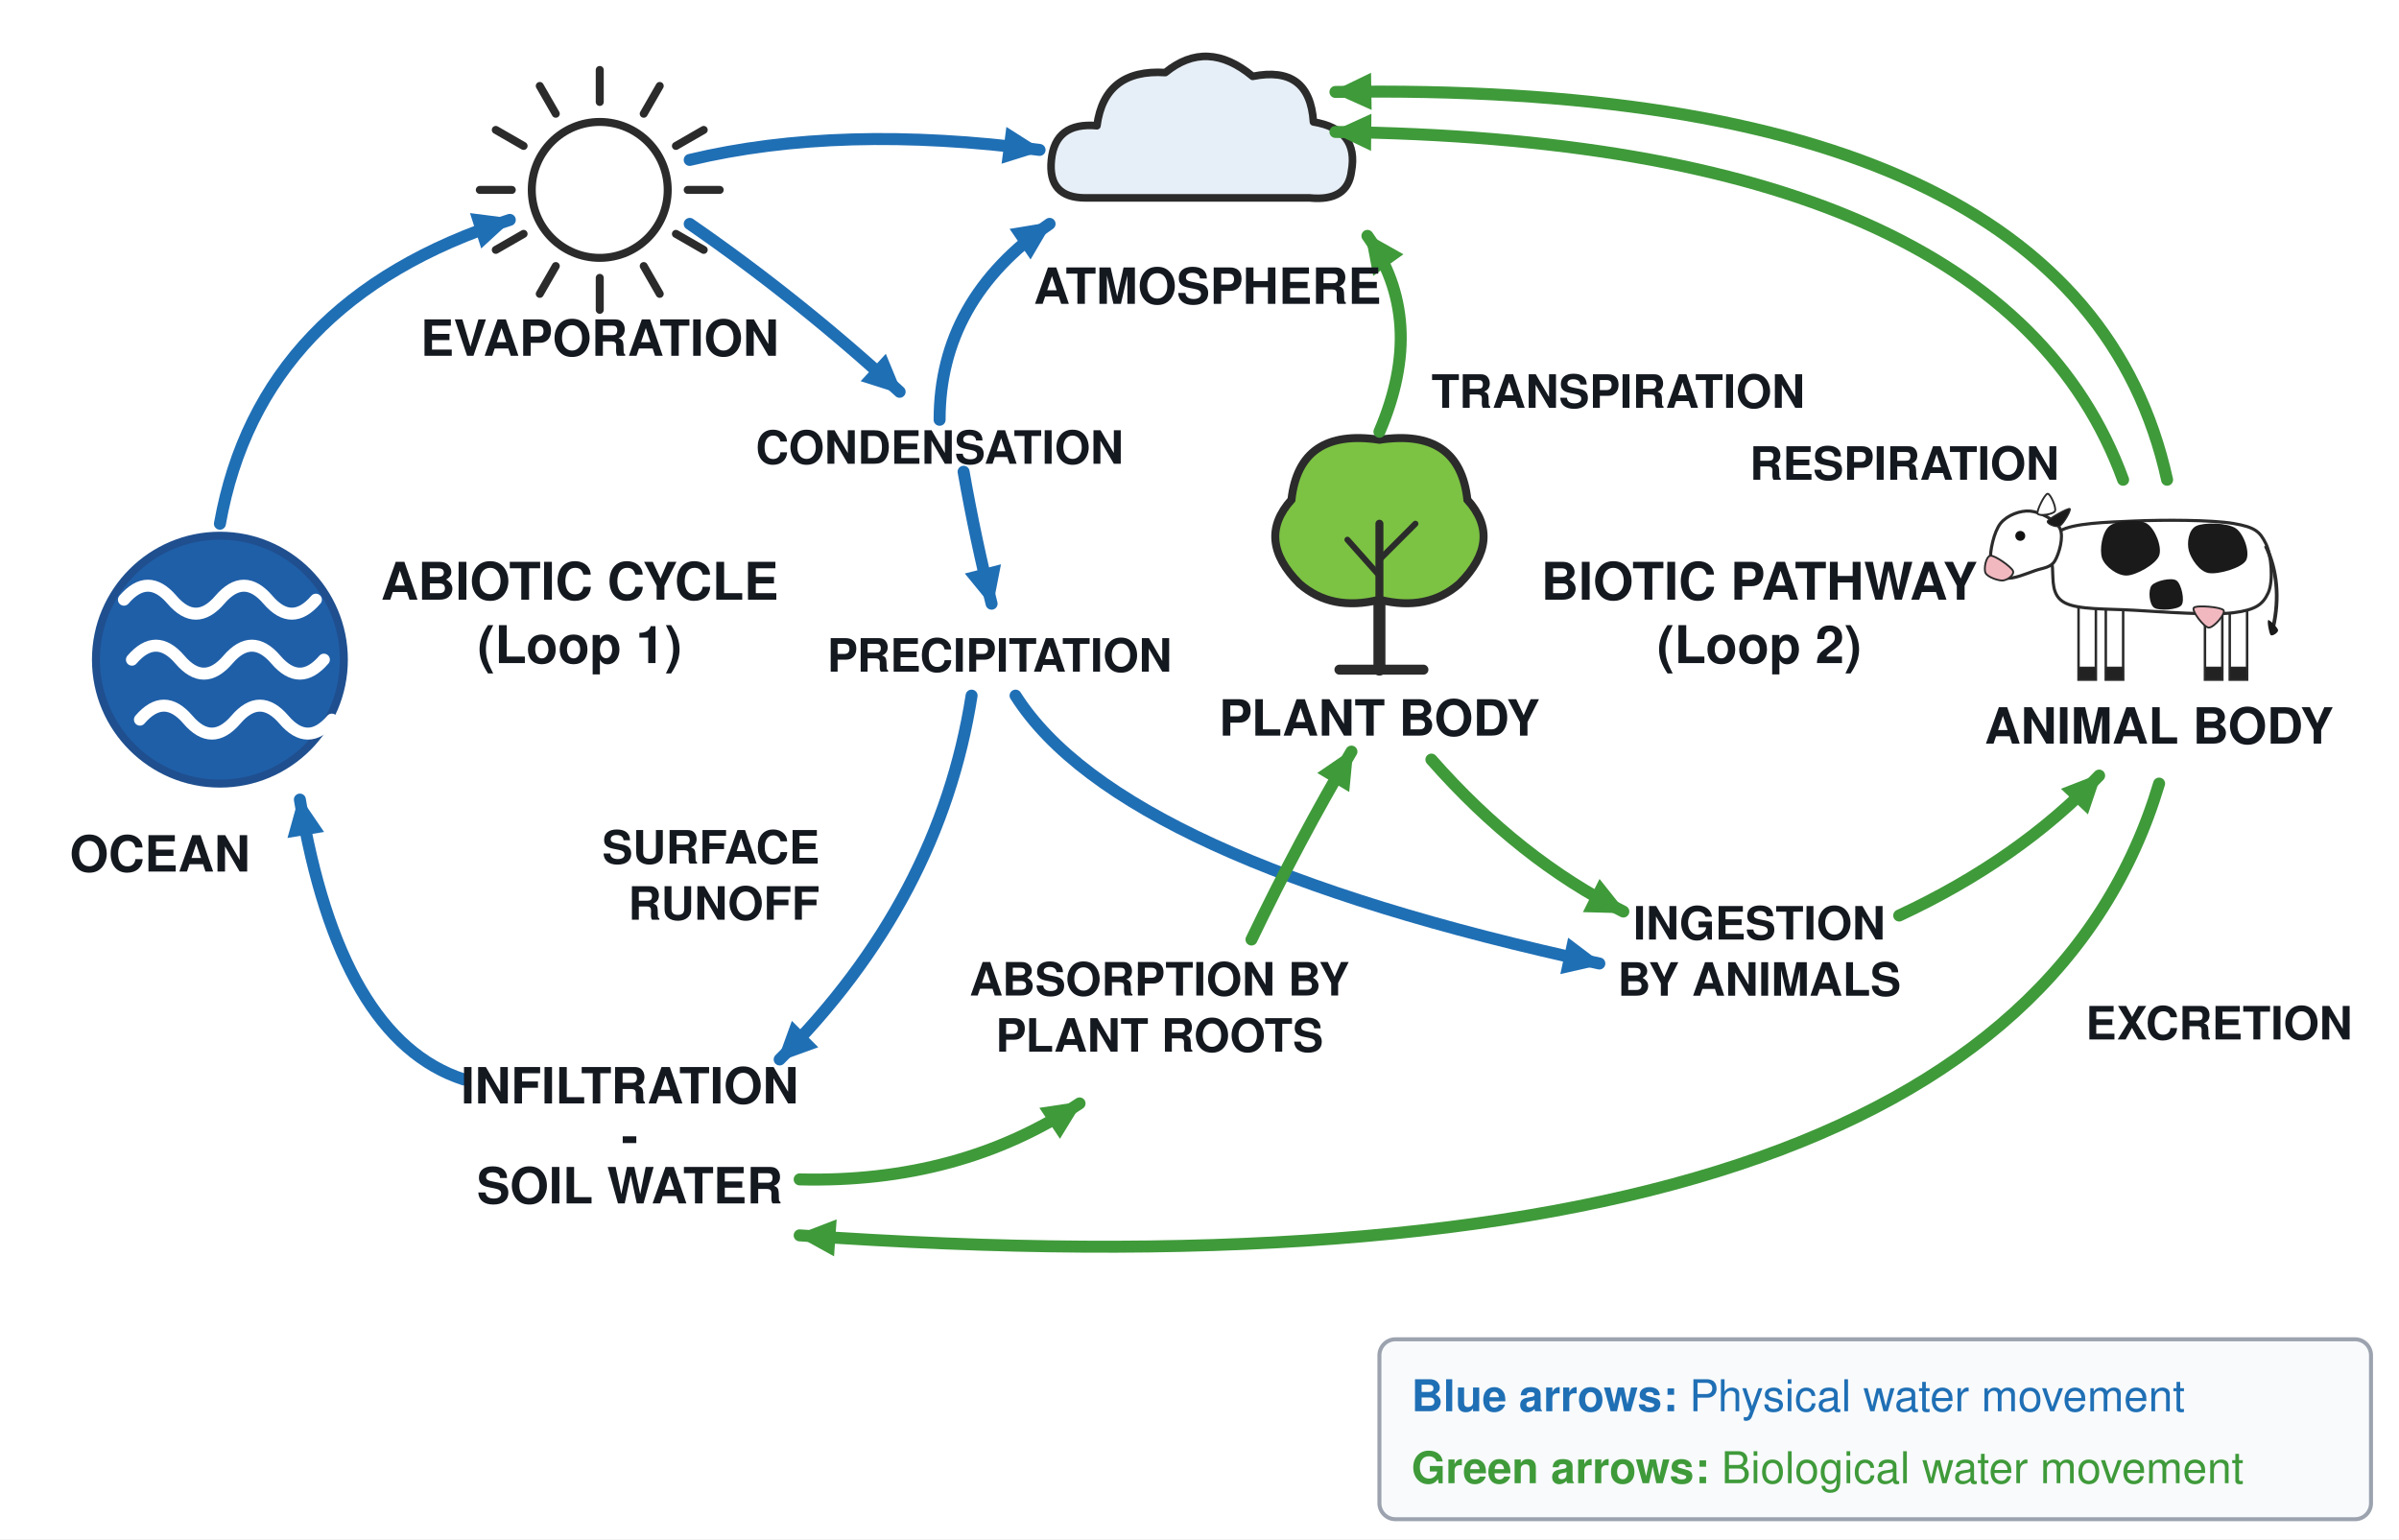
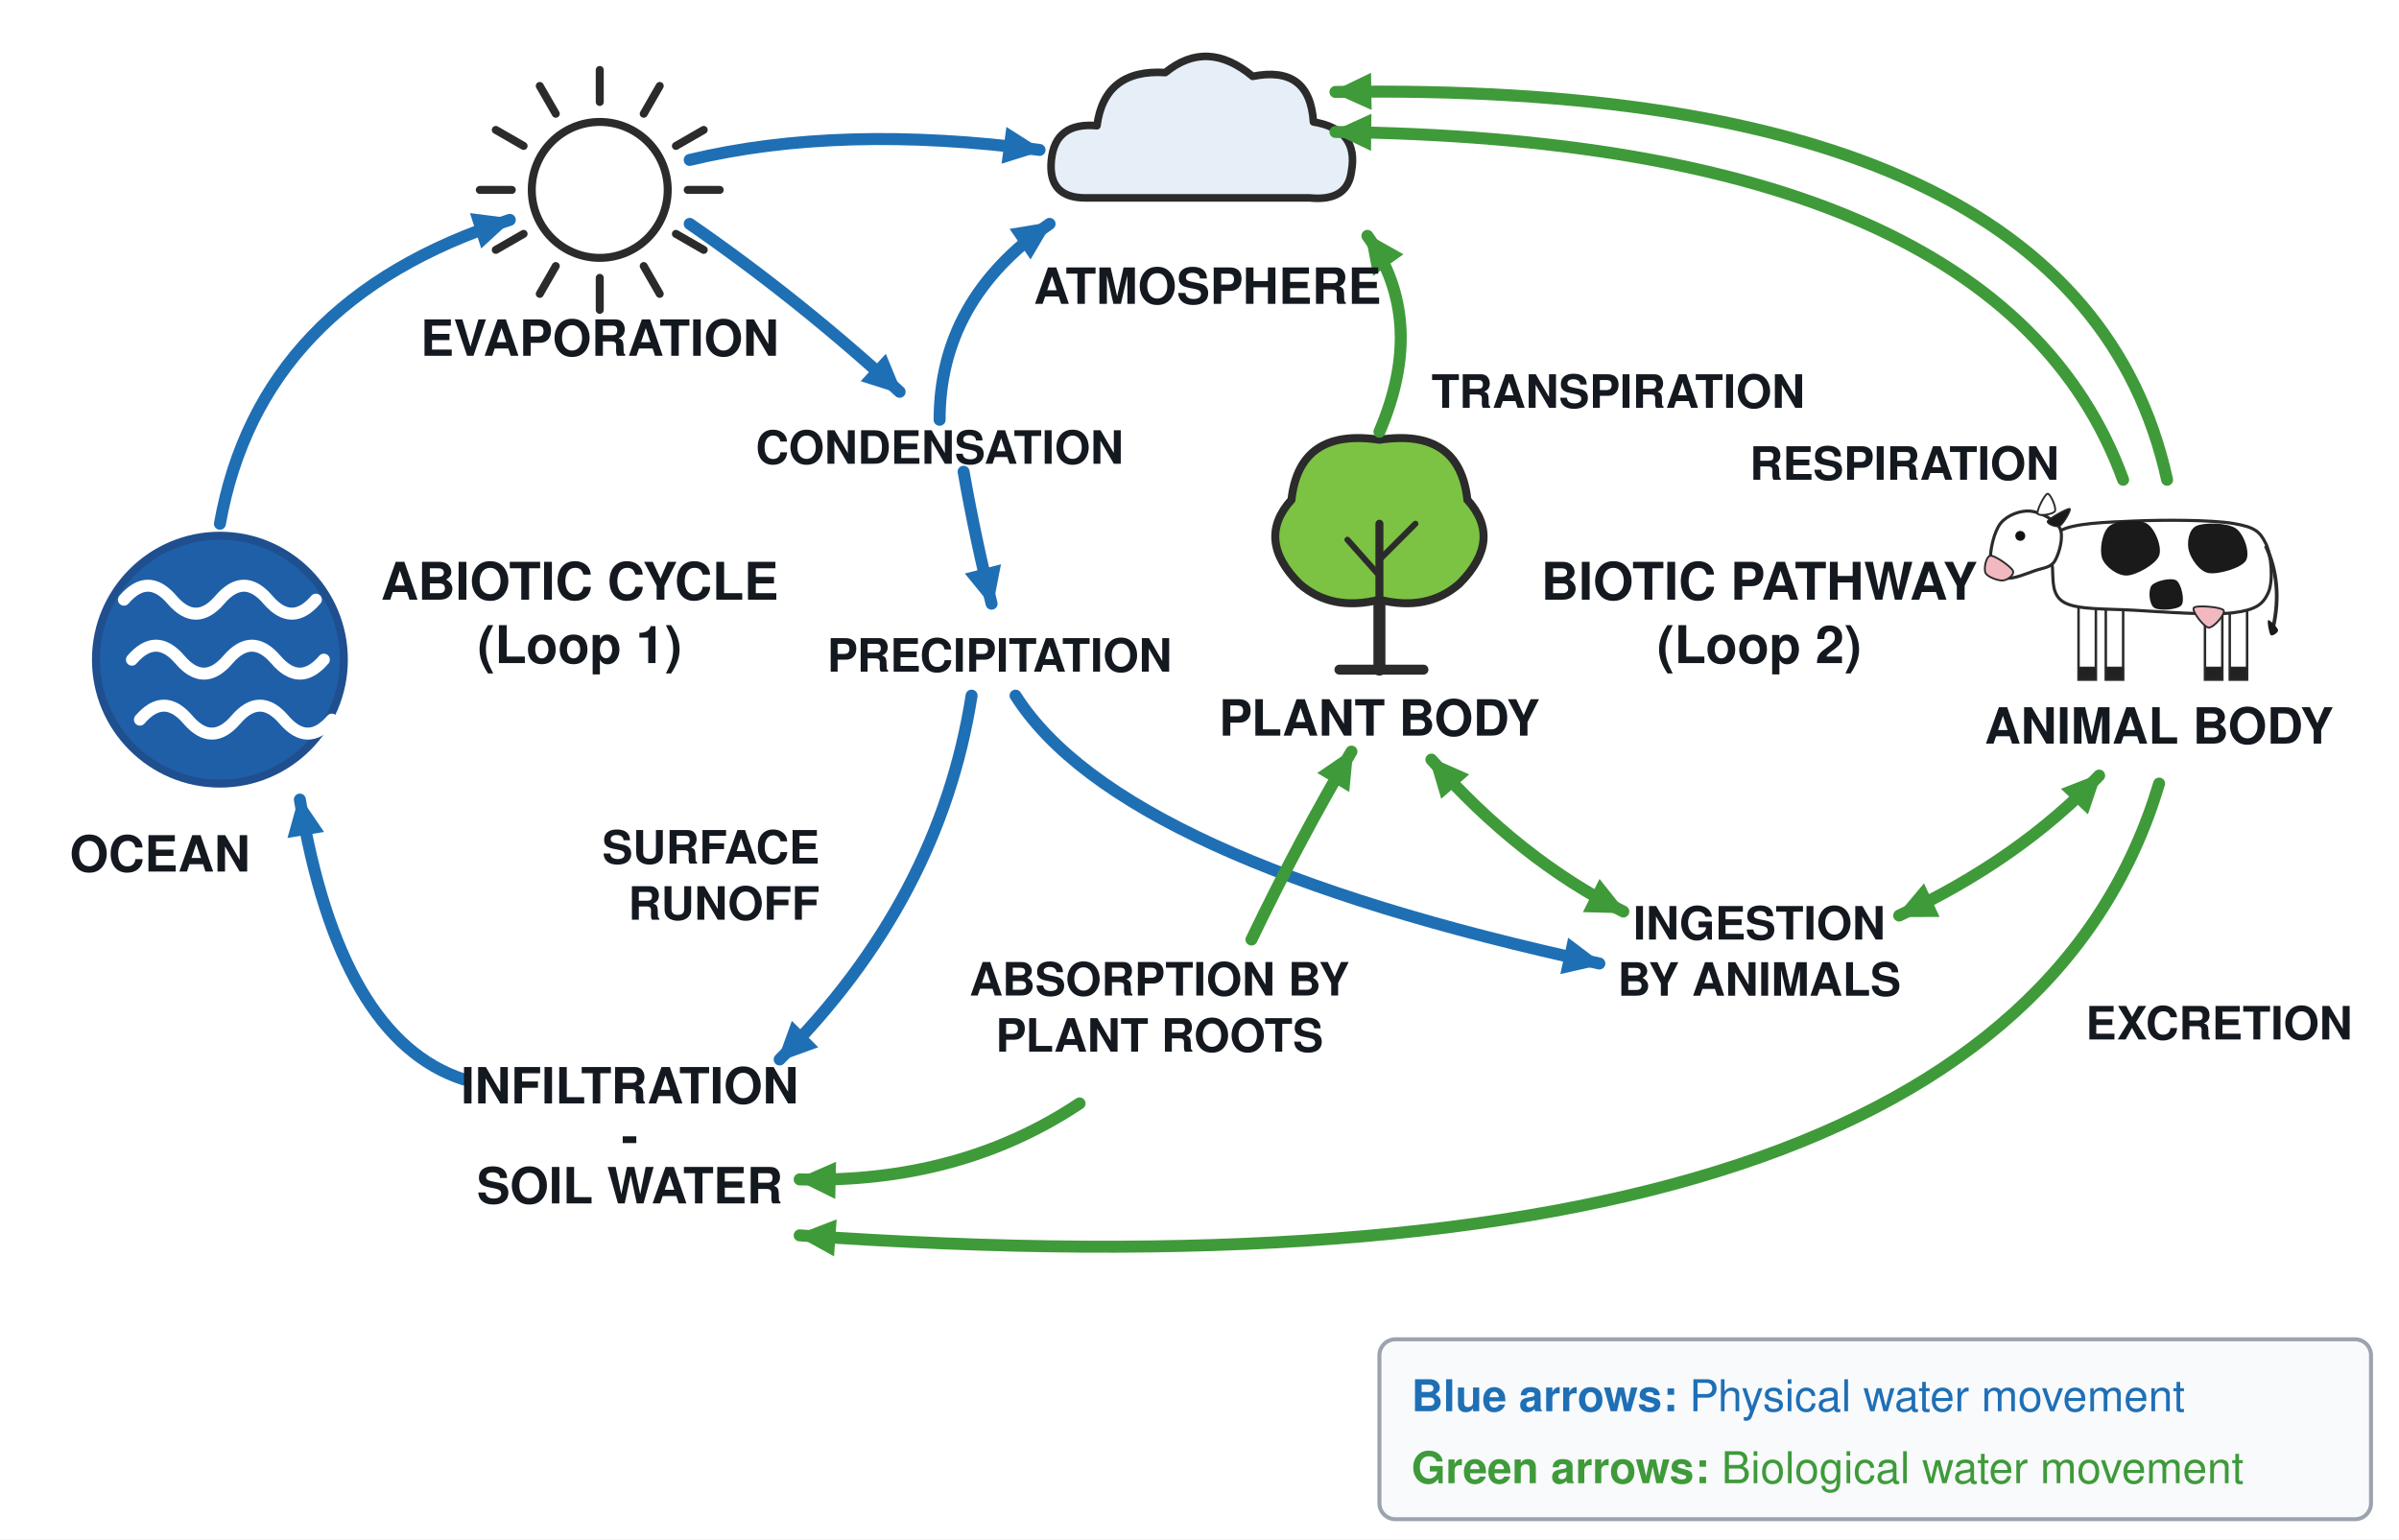
<svg xmlns="http://www.w3.org/2000/svg" viewBox="0 0 1200 770" font-family="Segoe UI, Helvetica, Arial, sans-serif">
  <rect width="1200" height="770" fill="#ffffff" />
  <line x1="344.0" y1="95.0" x2="360.0" y2="95.0" stroke="#2b2b2b" stroke-width="4" stroke-linecap="round" />
  <line x1="338.1" y1="117.0" x2="352.0" y2="125.0" stroke="#2b2b2b" stroke-width="4" stroke-linecap="round" />
  <line x1="322.0" y1="133.1" x2="330.0" y2="147.0" stroke="#2b2b2b" stroke-width="4" stroke-linecap="round" />
  <line x1="300.0" y1="139.0" x2="300.0" y2="155.0" stroke="#2b2b2b" stroke-width="4" stroke-linecap="round" />
  <line x1="278.0" y1="133.1" x2="270.0" y2="147.0" stroke="#2b2b2b" stroke-width="4" stroke-linecap="round" />
  <line x1="261.9" y1="117.0" x2="248.0" y2="125.0" stroke="#2b2b2b" stroke-width="4" stroke-linecap="round" />
  <line x1="256.0" y1="95.0" x2="240.0" y2="95.0" stroke="#2b2b2b" stroke-width="4" stroke-linecap="round" />
  <line x1="261.9" y1="73.0" x2="248.0" y2="65.0" stroke="#2b2b2b" stroke-width="4" stroke-linecap="round" />
  <line x1="278.0" y1="56.9" x2="270.0" y2="43.0" stroke="#2b2b2b" stroke-width="4" stroke-linecap="round" />
  <line x1="300.0" y1="51.0" x2="300.0" y2="35.0" stroke="#2b2b2b" stroke-width="4" stroke-linecap="round" />
  <line x1="322.0" y1="56.9" x2="330.0" y2="43.0" stroke="#2b2b2b" stroke-width="4" stroke-linecap="round" />
  <line x1="338.1" y1="73.0" x2="352.0" y2="65.0" stroke="#2b2b2b" stroke-width="4" stroke-linecap="round" />
  <circle cx="300.0" cy="95.0" r="34.0" stroke="#2b2b2b" stroke-width="4" fill="#ffffff" />
  <g transform="translate(600.0 80.0) rotate(0) scale(0.950 0.950)">
    <path d="M-60 20 Q-80 20 -78 0 Q-76 -20 -54 -18 Q-50 -48 -18 -46 Q4 -64 28 -44 Q58 -50 60 -20 Q84 -16 80 6 Q78 22 58 20 Z" fill="#e6eef7" stroke="#2b2b2b" stroke-width="4" stroke-linejoin="round" />
  </g>
  <circle cx="110.0" cy="330.0" r="62.0" stroke="#1f4f8f" stroke-width="4" fill="#1f5fa8" />
  <path d="M62 300 q12 -14 24 0 t24 0 t24 0 t24 0" stroke="#ffffff" stroke-width="6" fill="none" stroke-linecap="round" />
  <path d="M66 330 q12 -14 24 0 t24 0 t24 0 t24 0" stroke="#ffffff" stroke-width="6" fill="none" stroke-linecap="round" />
  <path d="M70 360 q12 -14 24 0 t24 0 t24 0 t24 0" stroke="#ffffff" stroke-width="6" fill="none" stroke-linecap="round" />
  <line x1="690.0" y1="335.0" x2="690.0" y2="270.0" stroke="#2b2b2b" stroke-width="6" stroke-linecap="round" />
  <line x1="670.0" y1="335.0" x2="712.0" y2="335.0" stroke="#2b2b2b" stroke-width="5" stroke-linecap="round" />
  <path d="M690 220 Q730 214 734 250 Q752 270 730 292 Q714 306 690 300 Q666 306 650 292 Q628 270 646 250 Q650 214 690 220 Z" fill="#7cc243" stroke="#2b2b2b" stroke-width="4" />
  <line x1="690.0" y1="300.0" x2="690.0" y2="262.0" stroke="#2b2b2b" stroke-width="4" stroke-linecap="round" />
  <line x1="690.0" y1="280.0" x2="708.0" y2="262.0" stroke="#2b2b2b" stroke-width="3" stroke-linecap="round" />
  <line x1="690.0" y1="288.0" x2="674.0" y2="270.0" stroke="#2b2b2b" stroke-width="3" stroke-linecap="round" />
  <g transform="translate(1080.0 340.0) rotate(0) scale(0.620 0.620)">
    <rect x="-65.0" y="-60.0" width="14.0" height="60.0" rx="0" stroke="#2b2b2b" stroke-width="2" fill="#ffffff" />
    <rect x="-65.0" y="-10.0" width="14.0" height="10.0" rx="0" stroke="#2b2b2b" stroke-width="1" fill="#222" />
    <rect x="-43.0" y="-60.0" width="14.0" height="60.0" rx="0" stroke="#2b2b2b" stroke-width="2" fill="#ffffff" />
    <rect x="-43.0" y="-10.0" width="14.0" height="10.0" rx="0" stroke="#2b2b2b" stroke-width="1" fill="#222" />
    <rect x="37.0" y="-60.0" width="14.0" height="60.0" rx="0" stroke="#2b2b2b" stroke-width="2" fill="#ffffff" />
    <rect x="37.0" y="-10.0" width="14.0" height="10.0" rx="0" stroke="#2b2b2b" stroke-width="1" fill="#222" />
    <rect x="57.0" y="-60.0" width="14.0" height="60.0" rx="0" stroke="#2b2b2b" stroke-width="2" fill="#ffffff" />
    <rect x="57.0" y="-10.0" width="14.0" height="10.0" rx="0" stroke="#2b2b2b" stroke-width="1" fill="#222" />
    <path d="M-80.0 -120.0 C-69.0 -126.3 -43.3 -127.0 -20.0 -128.0 C3.3 -129.0 42.3 -129.0 60.0 -126.0 C77.7 -123.0 81.3 -119.3 86.0 -110.0 C90.7 -100.7 92.3 -79.3 88.0 -70.0 C83.7 -60.7 78.0 -56.3 60.0 -54.0 C42.0 -51.7 2.7 -54.7 -20.0 -56.0 C-42.7 -57.3 -65.0 -56.3 -76.0 -62.0 C-87.0 -67.7 -85.3 -80.3 -86.0 -90.0 C-86.7 -99.7 -91.0 -113.7 -80.0 -120.0 Z" fill="#ffffff" stroke="#2b2b2b" stroke-width="2.5" stroke-linejoin="round" />
    <path d="M-40.0 -124.0 C-34.0 -128.7 -16.7 -130.0 -10.0 -126.0 C-3.3 -122.0 2.7 -107.0 0.0 -100.0 C-2.7 -93.0 -18.3 -84.3 -26.0 -84.0 C-33.7 -83.7 -43.7 -91.3 -46.0 -98.0 C-48.3 -104.7 -46.0 -119.3 -40.0 -124.0 Z" fill="#1a1a1a" stroke="none" stroke-width="0" stroke-linejoin="round" />
    <path d="M30.0 -124.0 C36.3 -127.0 55.3 -126.7 62.0 -122.0 C68.7 -117.3 73.7 -102.0 70.0 -96.0 C66.3 -90.0 47.7 -84.7 40.0 -86.0 C32.3 -87.3 25.7 -97.7 24.0 -104.0 C22.3 -110.3 23.7 -121.0 30.0 -124.0 Z" fill="#1a1a1a" stroke="none" stroke-width="0" stroke-linejoin="round" />
    <path d="M-6.0 -76.0 C-3.0 -79.7 10.0 -82.7 14.0 -80.0 C18.0 -77.3 21.0 -63.7 18.0 -60.0 C15.0 -56.3 0.0 -55.3 -4.0 -58.0 C-8.0 -60.7 -9.0 -72.3 -6.0 -76.0 Z" fill="#1a1a1a" stroke="none" stroke-width="0" stroke-linejoin="round" />
    <path d="M-80.0 -122.0 C-83.3 -128.7 -96.0 -135.3 -104.0 -136.0 C-112.0 -136.7 -122.7 -132.7 -128.0 -126.0 C-133.3 -119.3 -136.7 -103.3 -136.0 -96.0 C-135.3 -88.7 -130.0 -83.3 -124.0 -82.0 C-118.0 -80.7 -106.7 -85.7 -100.0 -88.0 C-93.3 -90.3 -87.3 -90.3 -84.0 -96.0 C-80.7 -101.7 -76.7 -115.3 -80.0 -122.0 Z" fill="#ffffff" stroke="#2b2b2b" stroke-width="2.5" stroke-linejoin="round" />
    <path d="M-136.0 -100.0 C-139.7 -99.7 -141.7 -89.3 -140.0 -86.0 C-138.3 -82.7 -129.7 -79.7 -126.0 -80.0 C-122.3 -80.3 -116.3 -84.7 -118.0 -88.0 C-119.7 -91.3 -132.3 -100.3 -136.0 -100.0 Z" fill="#f2b8c0" stroke="#2b2b2b" stroke-width="1.5" stroke-linejoin="round" />
    <circle cx="-112.0" cy="-116.0" r="3.5" stroke="#111" stroke-width="1" fill="#111" />
    <path d="M-98.0 -134.0 C-99.0 -136.3 -92.3 -149.7 -90.0 -150.0 C-87.7 -150.3 -82.7 -138.7 -84.0 -136.0 C-85.3 -133.3 -97.0 -131.7 -98.0 -134.0 Z" fill="#ffffff" stroke="#2b2b2b" stroke-width="1.5" stroke-linejoin="round" />
    <path d="M-90.0 -128.0 C-88.7 -130.3 -73.7 -138.7 -72.0 -138.0 C-70.3 -137.3 -77.0 -125.7 -80.0 -124.0 C-83.0 -122.3 -91.3 -125.7 -90.0 -128.0 Z" fill="#1a1a1a" stroke="#2b2b2b" stroke-width="1" stroke-linejoin="round" />
    <path d="M28.0 -58.0 C26.0 -55.7 36.0 -42.3 40.0 -42.0 C44.0 -41.7 54.0 -53.3 52.0 -56.0 C50.0 -58.7 30.0 -60.3 28.0 -58.0 Z" fill="#f2b8c0" stroke="#2b2b2b" stroke-width="1.5" stroke-linejoin="round" />
    <path d="M86 -108 q14 30 6 66" stroke="#2b2b2b" stroke-width="3" fill="none" />
    <path d="M88.0 -48.0 C89.0 -48.7 95.7 -42.0 96.0 -40.0 C96.3 -38.0 91.3 -34.7 90.0 -36.0 C88.7 -37.3 87.0 -47.3 88.0 -48.0 Z" fill="#1a1a1a" stroke="none" stroke-width="0" stroke-linejoin="round" />
  </g>
  <path d="M110.0 262.0 Q130.0 150.0 255.0 110.0" stroke="#1f6fb5" stroke-width="6" fill="none" stroke-linejoin="round" stroke-linecap="round" />
  <path d="M256.9 109.4 L240.7 124.3 L235.1 106.6 Z" fill="#1f6fb5" />
  <path d="M345.0 80.0 Q420.0 62.0 520.0 75.0" stroke="#1f6fb5" stroke-width="6" fill="none" stroke-linejoin="round" stroke-linecap="round" />
  <path d="M522.0 75.3 L501.0 81.9 L503.4 63.5 Z" fill="#1f6fb5" />
  <path d="M345.0 112.0 Q400.0 150.0 450.0 196.0" stroke="#1f6fb5" stroke-width="6" fill="none" stroke-linejoin="round" stroke-linecap="round" />
  <path d="M451.5 197.4 L430.5 190.7 L443.1 177.0 Z" fill="#1f6fb5" />
  <path d="M470.0 210.0 Q470.0 150.0 525.0 112.0" stroke="#1f6fb5" stroke-width="6" fill="none" stroke-linejoin="round" stroke-linecap="round" />
  <path d="M526.6 110.9 L515.5 129.8 L505.0 114.5 Z" fill="#1f6fb5" />
  <path d="M482.0 236.0 Q488.0 270.0 496.0 302.0" stroke="#1f6fb5" stroke-width="6" fill="none" stroke-linejoin="round" stroke-linecap="round" />
  <path d="M496.5 303.9 L482.6 286.9 L500.7 282.3 Z" fill="#1f6fb5" />
  <path d="M486.0 348.0 Q470.0 450.0 390.0 530.0" stroke="#1f6fb5" stroke-width="6" fill="none" stroke-linejoin="round" stroke-linecap="round" />
  <path d="M388.6 531.4 L396.1 510.7 L409.3 523.9 Z" fill="#1f6fb5" />
  <path d="M508.0 348.0 Q560.0 430.0 800.0 482.0" stroke="#1f6fb5" stroke-width="6" fill="none" stroke-linejoin="round" stroke-linecap="round" />
  <path d="M802.0 482.4 L780.5 487.3 L784.4 469.1 Z" fill="#1f6fb5" />
  <path d="M232.0 540.0 Q170.0 520.0 150.0 400.0" stroke="#1f6fb5" stroke-width="6" fill="none" stroke-linejoin="round" stroke-linecap="round" />
  <path d="M149.7 398.0 L162.1 416.2 L143.8 419.2 Z" fill="#1f6fb5" />
  <path d="M400.0 590.0 Q480.0 592.0 540.0 552.0" stroke="#3f9a3a" stroke-width="6" fill="none" stroke-linejoin="round" stroke-linecap="round" />
-   <path d="M541.7 550.9 L530.2 569.7 L519.9 554.2 Z" fill="#3f9a3a" />
+   <path d="M398.0 590.0 L418.2 581.2 L417.8 599.8 Z" fill="#3f9a3a" />
  <path d="M626.0 470.0 Q650.0 420.0 676.0 376.0" stroke="#3f9a3a" stroke-width="6" fill="none" stroke-linejoin="round" stroke-linecap="round" />
  <path d="M677.0 374.3 L674.9 396.2 L658.9 386.7 Z" fill="#3f9a3a" />
  <path d="M690.0 216.0 Q714.0 160.0 684.0 118.0" stroke="#3f9a3a" stroke-width="6" fill="none" stroke-linejoin="round" stroke-linecap="round" />
  <path d="M682.8 116.4 L702.0 127.2 L686.9 138.0 Z" fill="#3f9a3a" />
  <path d="M1062.0 240.0 Q1000.0 70.0 668.0 66.0" stroke="#3f9a3a" stroke-width="6" fill="none" stroke-linejoin="round" stroke-linecap="round" />
  <path d="M666.0 66.0 L686.0 56.9 L685.8 75.5 Z" fill="#3f9a3a" />
  <path d="M1084.0 240.0 Q1040.0 40.0 668.0 46.0" stroke="#3f9a3a" stroke-width="6" fill="none" stroke-linejoin="round" stroke-linecap="round" />
  <path d="M666.0 46.0 L685.8 36.4 L686.1 55.0 Z" fill="#3f9a3a" />
  <path d="M716.0 380.0 Q760.0 430.0 812.0 456.0" stroke="#3f9a3a" stroke-width="6" fill="none" stroke-linejoin="round" stroke-linecap="round" />
  <path d="M813.8 456.9 L791.8 456.3 L800.1 439.7 Z" fill="#3f9a3a" />
+   <path d="M714.7 378.5 L734.9 387.4 L720.9 399.6 Z" fill="#3f9a3a" />
  <path d="M950.0 458.0 Q1010.0 430.0 1050.0 388.0" stroke="#3f9a3a" stroke-width="6" fill="none" stroke-linejoin="round" stroke-linecap="round" />
  <path d="M1051.4 386.6 L1044.4 407.4 L1030.9 394.6 Z" fill="#3f9a3a" />
+   <path d="M948.2 458.8 L962.4 441.9 L970.2 458.7 Z" fill="#3f9a3a" />
  <path d="M1080.0 392.0 Q1000.0 660.0 400.0 618.0" stroke="#3f9a3a" stroke-width="6" fill="none" stroke-linejoin="round" stroke-linecap="round" />
  <path d="M398.0 617.9 L418.5 610.0 L417.2 628.5 Z" fill="#3f9a3a" />
  <text x="300.0" y="178.0" font-size="25" fill="#14181f" text-anchor="middle" font-weight="700">EVAPORATION</text>
  <text x="604.0" y="152.0" font-size="25" fill="#14181f" text-anchor="middle" font-weight="700">ATMOSPHERE</text>
  <text x="470.0" y="232.0" font-size="23" fill="#14181f" text-anchor="middle" font-weight="700">CONDENSATION</text>
  <text x="500.0" y="336.0" font-size="23" fill="#14181f" text-anchor="middle" font-weight="700">PRECIPITATION</text>
  <text x="80.0" y="436.0" font-size="25" fill="#14181f" text-anchor="middle" font-weight="700">OCEAN</text>
  <text x="290.0" y="300.0" font-size="26" fill="#14181f" text-anchor="middle" font-weight="700">ABIOTIC CYCLE</text>
  <text x="290.0" y="331.7" font-size="26" fill="#14181f" text-anchor="middle" font-weight="700">(Loop 1)</text>
  <text x="410.0" y="432.0" font-size="23" fill="#14181f" text-anchor="end" font-weight="700">SURFACE</text>
  <text x="410.0" y="460.1" font-size="23" fill="#14181f" text-anchor="end" font-weight="700">RUNOFF</text>
  <text x="315.0" y="552.0" font-size="25" fill="#14181f" text-anchor="middle" font-weight="700">INFILTRATION</text>
  <text x="315.0" y="577.0" font-size="25" fill="#14181f" text-anchor="middle" font-weight="700">-</text>
  <text x="315.0" y="602.0" font-size="25" fill="#14181f" text-anchor="middle" font-weight="700">SOIL WATER</text>
  <text x="690.0" y="368.0" font-size="25" fill="#14181f" text-anchor="middle" font-weight="700">PLANT BODY</text>
  <text x="716.0" y="204.0" font-size="23" fill="#14181f" text-anchor="start" font-weight="700">TRANSPIRATION</text>
  <text x="1030.0" y="240.0" font-size="23" fill="#14181f" text-anchor="end" font-weight="700">RESPIRATION</text>
  <text x="880.0" y="300.0" font-size="26" fill="#14181f" text-anchor="middle" font-weight="700">BIOTIC PATHWAY</text>
  <text x="880.0" y="331.7" font-size="26" fill="#14181f" text-anchor="middle" font-weight="700">(Loop 2)</text>
  <text x="1080.0" y="372.0" font-size="25" fill="#14181f" text-anchor="middle" font-weight="700">ANIMAL BODY</text>
  <text x="580.0" y="498.0" font-size="23" fill="#14181f" text-anchor="middle" font-weight="700">ABSORPTION BY</text>
  <text x="580.0" y="526.1" font-size="23" fill="#14181f" text-anchor="middle" font-weight="700">PLANT ROOTS</text>
  <text x="880.0" y="470.0" font-size="23" fill="#14181f" text-anchor="middle" font-weight="700">INGESTION</text>
  <text x="880.0" y="498.1" font-size="23" fill="#14181f" text-anchor="middle" font-weight="700">BY ANIMALS</text>
  <text x="1110.0" y="520.0" font-size="23" fill="#14181f" text-anchor="middle" font-weight="700">EXCRETION</text>
  <rect x="690.0" y="670.0" width="496.0" height="90.0" rx="8" stroke="#9ca3af" stroke-width="2" fill="#f8fafc" />
  <text x="706.0" y="706.0" font-size="22" fill="#1f6fb5" text-anchor="start" font-weight="400">
    <tspan font-weight="700">Blue arrows:</tspan> Physical water movement</text>
  <text x="706.0" y="742.0" font-size="22" fill="#3f9a3a" text-anchor="start" font-weight="400">
    <tspan font-weight="700">Green arrows:</tspan> Biological water movement</text>
</svg>
